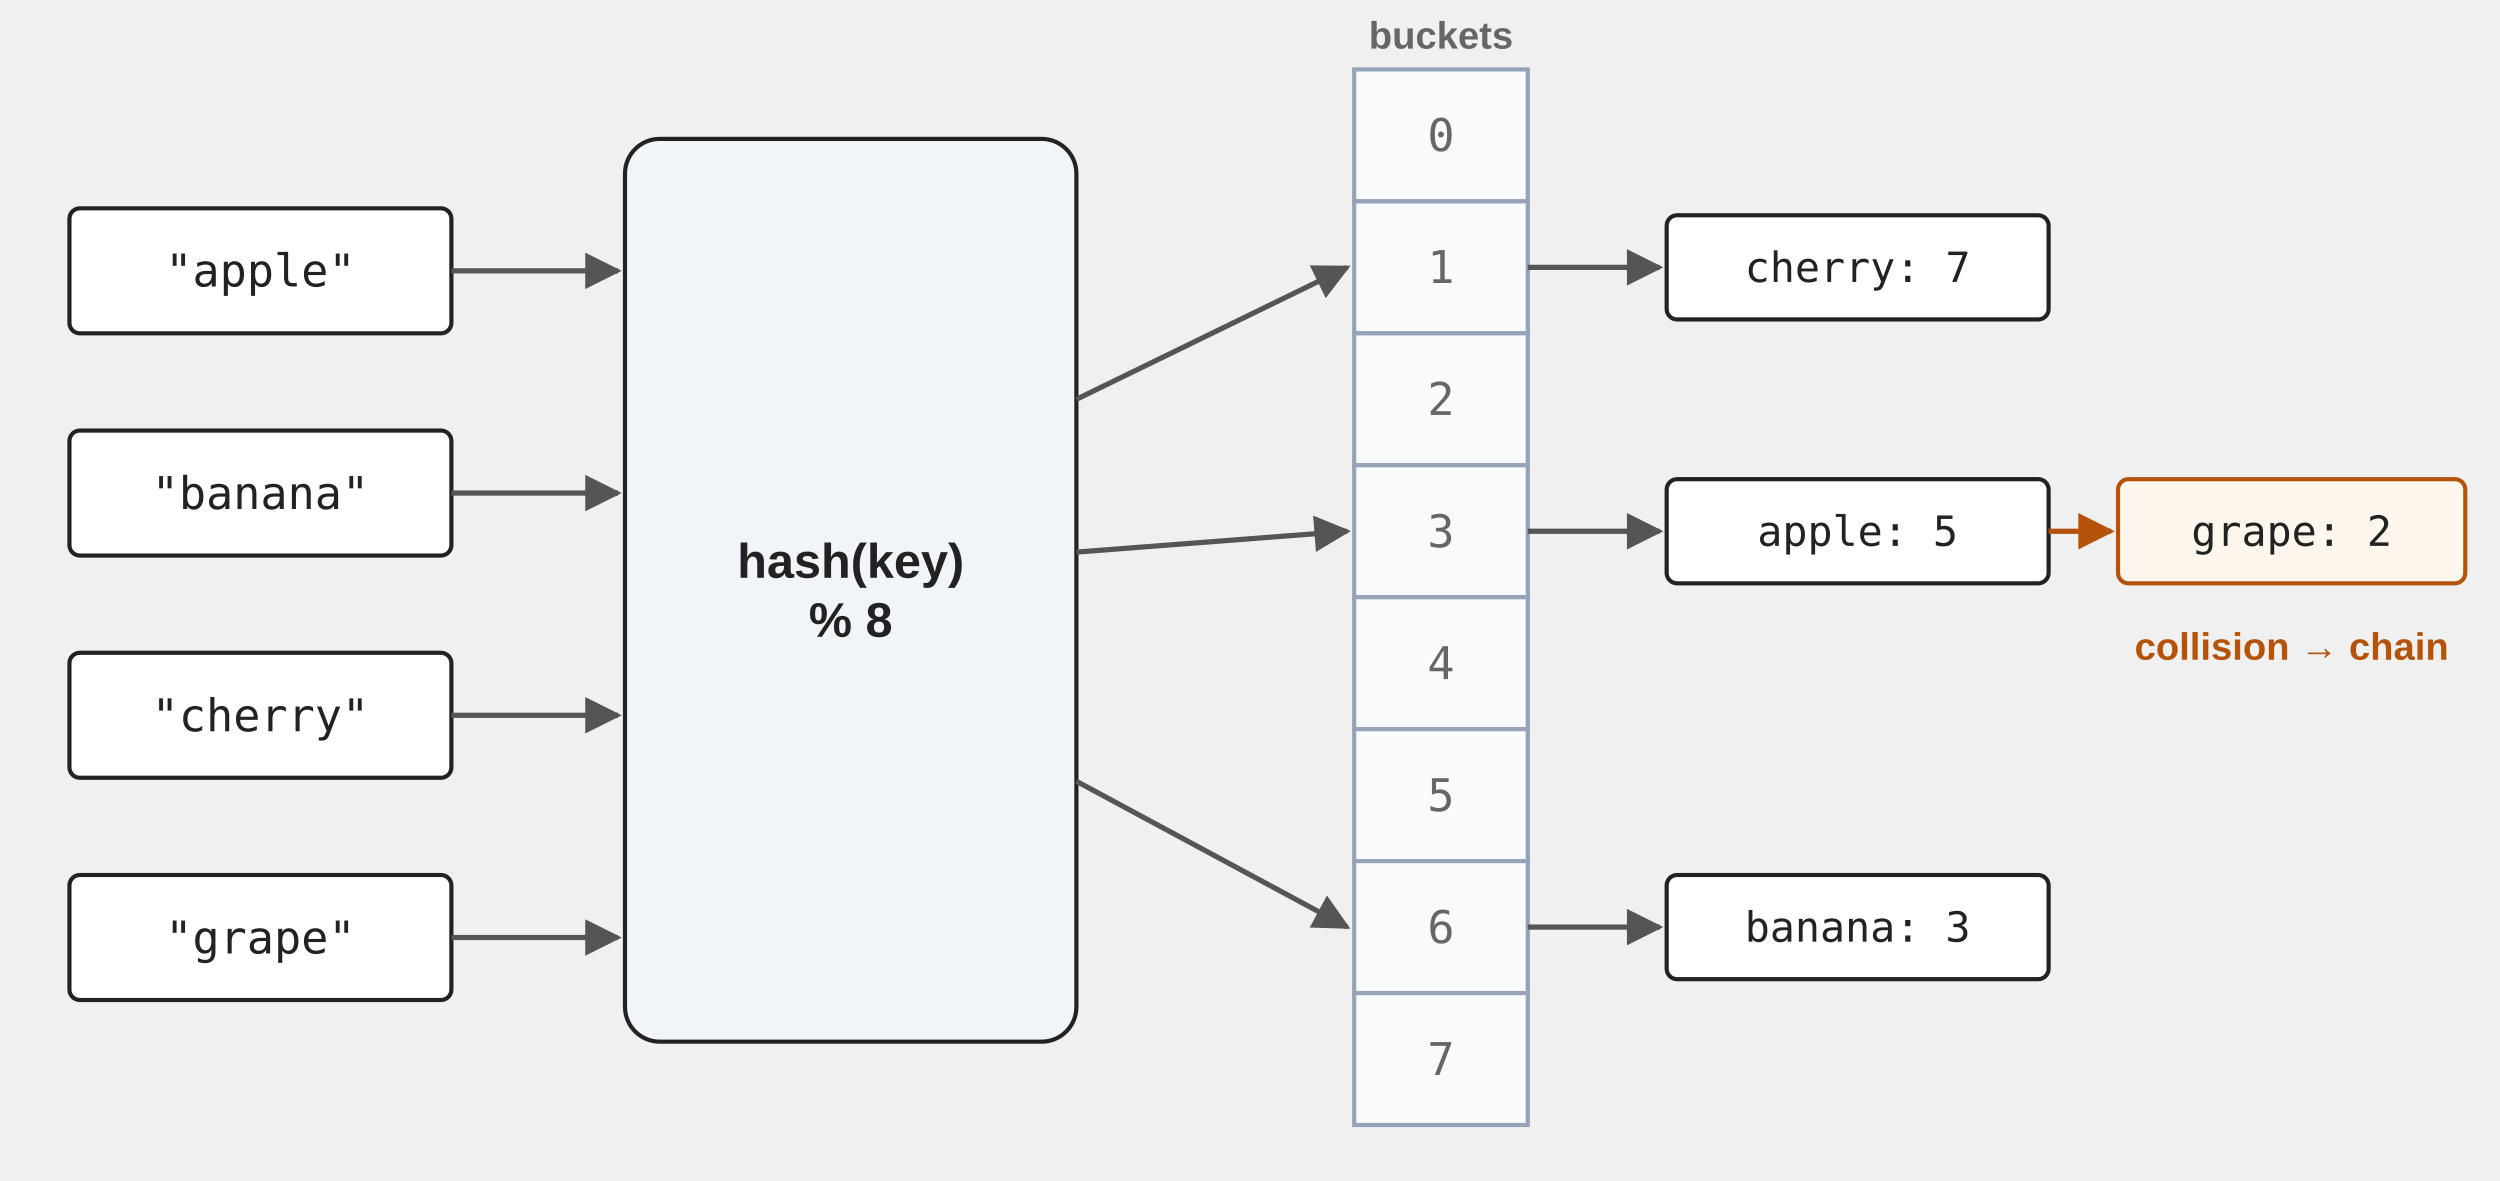
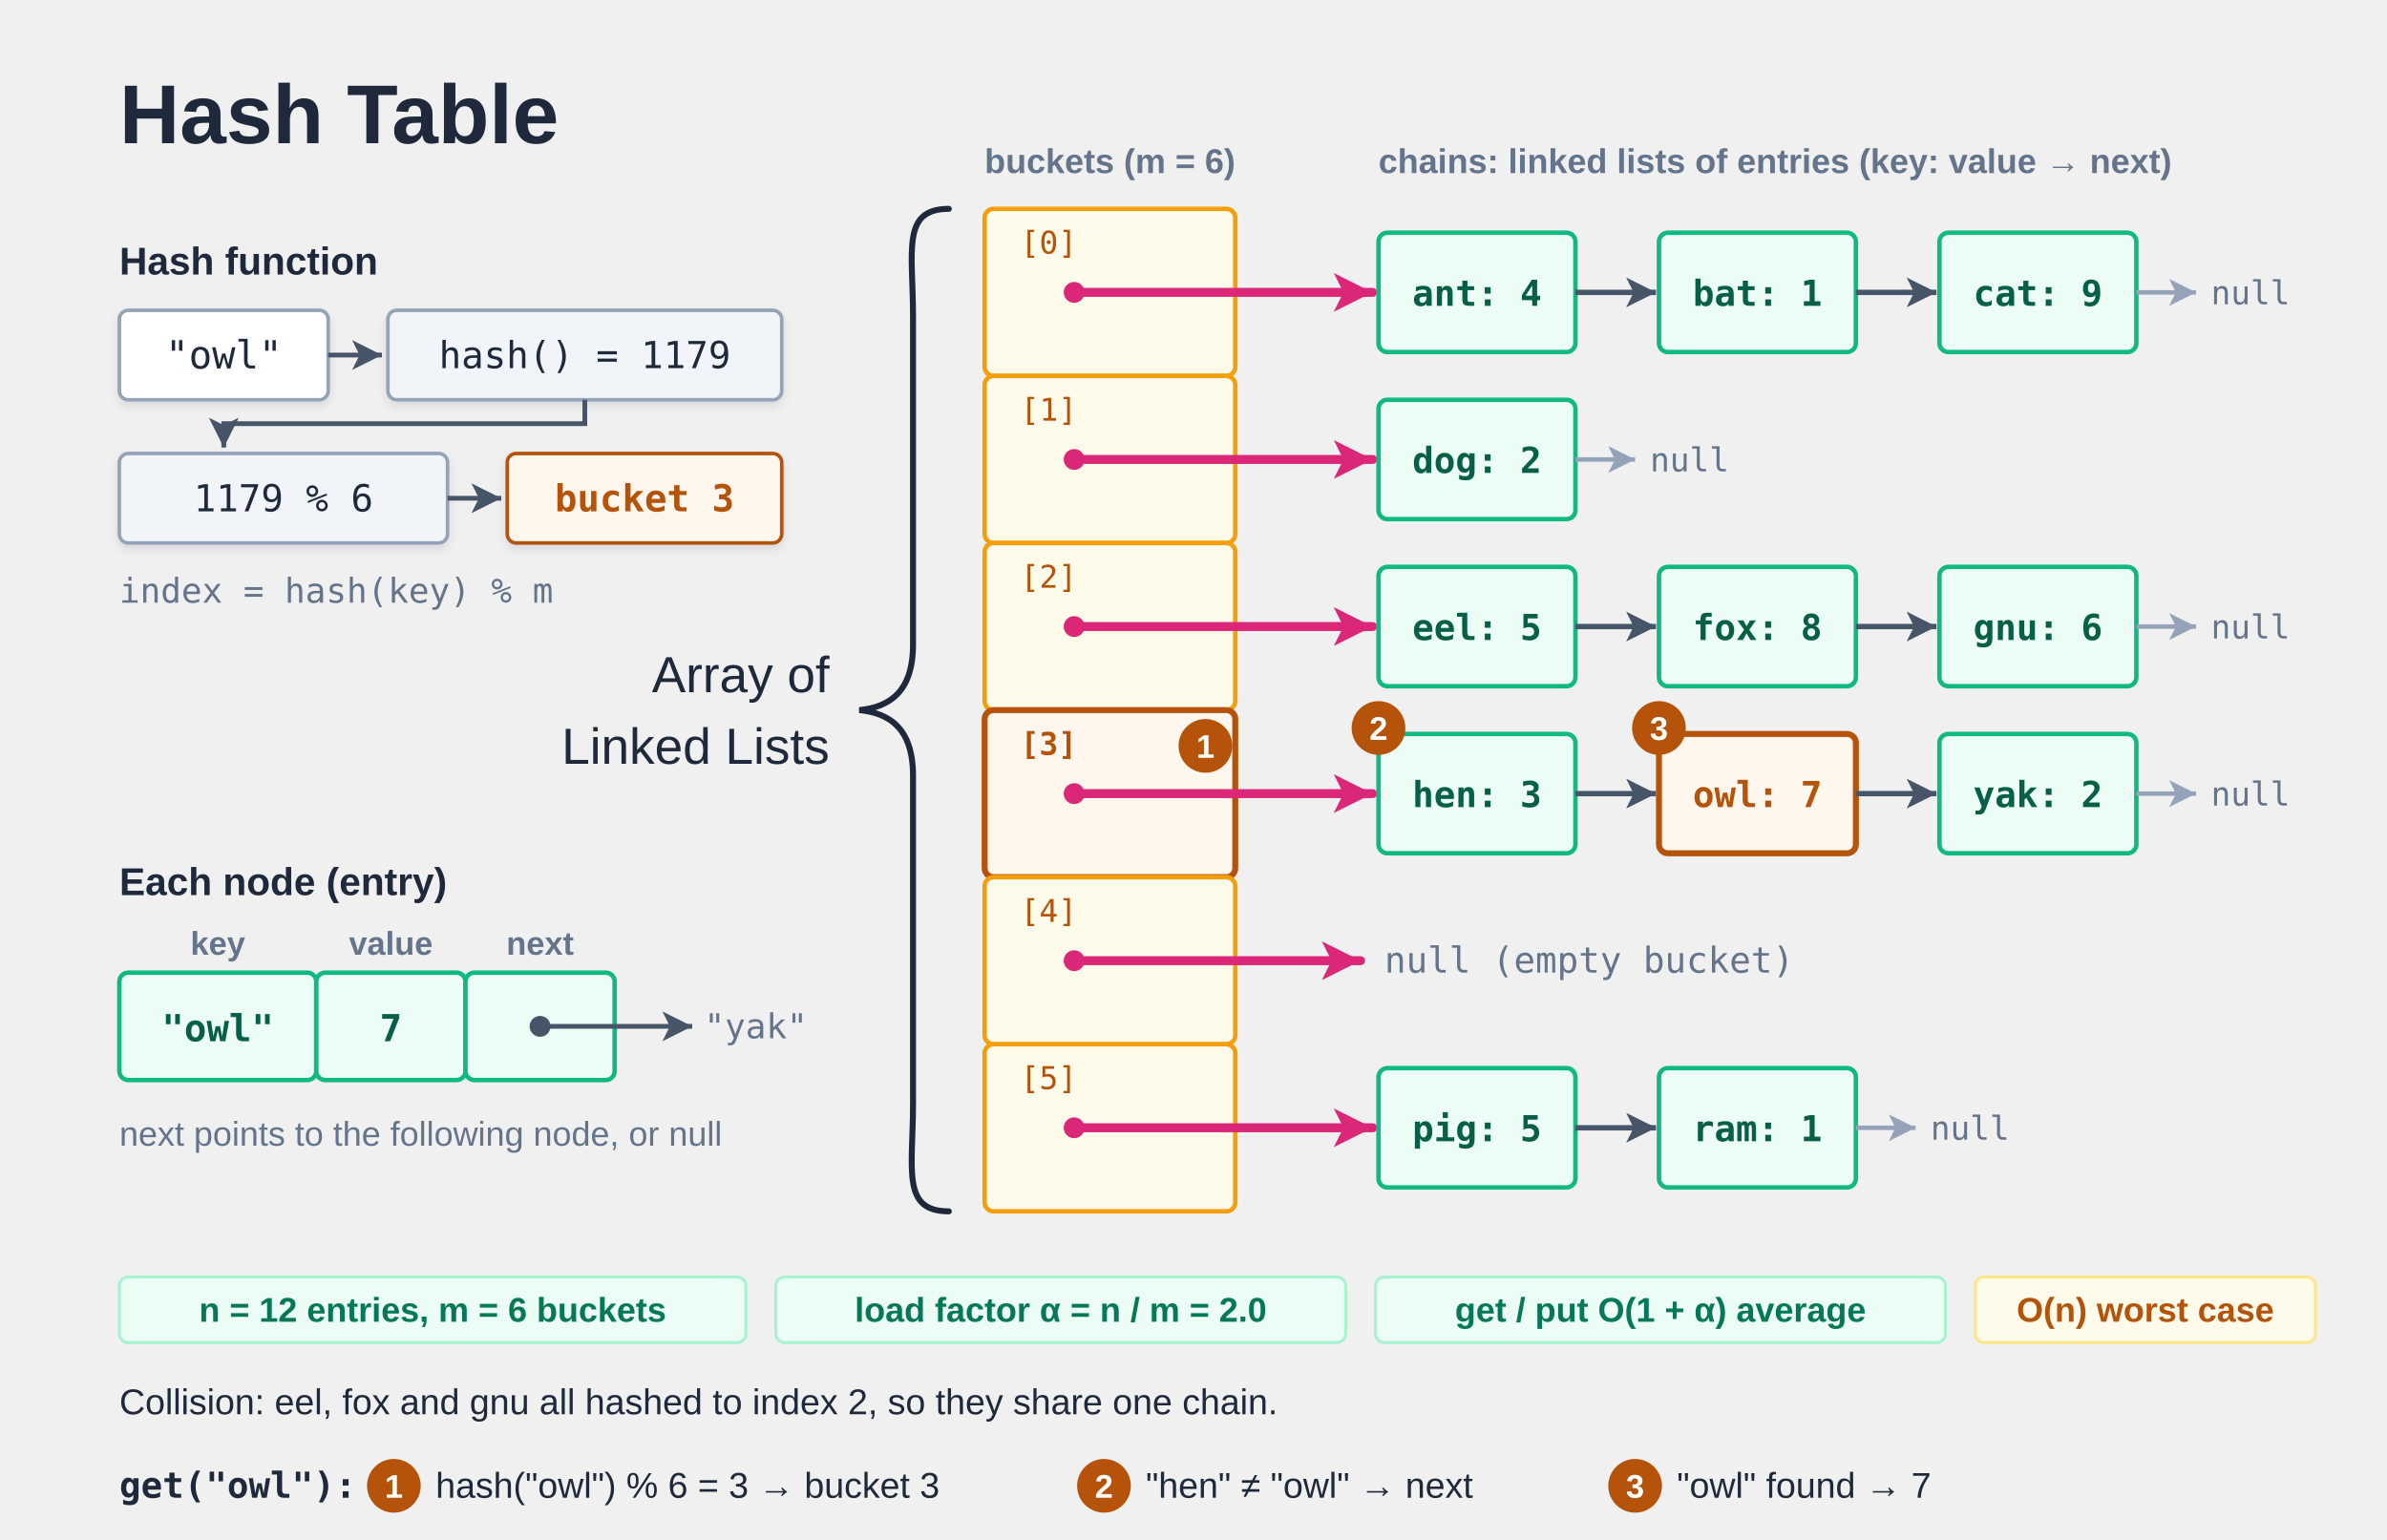
- <svg xmlns="http://www.w3.org/2000/svg" width="720" height="340" viewBox="0 0 720 340" role="img" aria-label="Hash table with chaining: keys apple, banana, cherry and grape pass through a hash function into 8 buckets; apple and grape both hash to bucket 3 and are chained in a list, cherry goes to bucket 1 and banana to bucket 6">
+ <svg xmlns="http://www.w3.org/2000/svg" width="800" height="516" viewBox="0 0 800 516" role="img" aria-label="Hash table as an array of linked lists: a vertical array of 6 buckets, each pointing to a linked list (chain) of key: value entries that ends in null. Bucket 0 chains ant, bat and cat; bucket 1 holds dog; bucket 2 chains eel, fox and gnu, which collided on index 2; bucket 3 chains hen, owl and yak; bucket 4 is empty; bucket 5 chains pig and ram. With 12 entries in 6 buckets the load factor is 2.0, so get and put take O(1 + load factor) on average and O(n) in the worst case. Looking up owl: hash it to bucket 3, skip hen, find owl with value 7. Side panels show the hash step (owl hashes to 1179, and 1179 % 6 = 3) and the three fields of a node: key, value and a next pointer">
  <defs>
    <marker id="ht-a" viewBox="0 0 10 10" refX="9" refY="5" markerWidth="7" markerHeight="7" orient="auto-start-reverse">
-       <path d="M0 0 L10 5 L0 10 Z" fill="#555555" />
+       <path d="M0 0 L10 5 L0 10 Z" fill="#7C8DA6" />
    </marker>
    <marker id="ht-h" viewBox="0 0 10 10" refX="9" refY="5" markerWidth="7" markerHeight="7" orient="auto-start-reverse">
      <path d="M0 0 L10 5 L0 10 Z" fill="#B45309" />
    </marker>
+     <filter id="ht-s" x="-10%" y="-15%" width="120%" height="150%">
+       <feDropShadow dx="0" dy="1.5" stdDeviation="1.5" flood-color="#0F172A" flood-opacity="0.10" />
+     </filter>
  </defs>
-   <rect x="20" y="60" width="110" height="36" rx="3" fill="#FFFFFF" stroke="#222222" stroke-width="1.2" />
-   <text x="75.0" y="82.5" text-anchor="middle" font-family="ui-monospace, Consolas, monospace" font-size="13" font-weight="400" fill="#222222">"apple"</text>
-   <path d="M130 78 H178" fill="none" stroke="#555555" stroke-width="1.5" marker-end="url(#ht-a)" />
-   <rect x="20" y="124" width="110" height="36" rx="3" fill="#FFFFFF" stroke="#222222" stroke-width="1.2" />
-   <text x="75.0" y="146.6" text-anchor="middle" font-family="ui-monospace, Consolas, monospace" font-size="13" font-weight="400" fill="#222222">"banana"</text>
-   <path d="M130 142 H178" fill="none" stroke="#555555" stroke-width="1.5" marker-end="url(#ht-a)" />
-   <rect x="20" y="188" width="110" height="36" rx="3" fill="#FFFFFF" stroke="#222222" stroke-width="1.2" />
-   <text x="75.0" y="210.6" text-anchor="middle" font-family="ui-monospace, Consolas, monospace" font-size="13" font-weight="400" fill="#222222">"cherry"</text>
-   <path d="M130 206 H178" fill="none" stroke="#555555" stroke-width="1.5" marker-end="url(#ht-a)" />
-   <rect x="20" y="252" width="110" height="36" rx="3" fill="#FFFFFF" stroke="#222222" stroke-width="1.2" />
-   <text x="75.0" y="274.6" text-anchor="middle" font-family="ui-monospace, Consolas, monospace" font-size="13" font-weight="400" fill="#222222">"grape"</text>
-   <path d="M130 270 H178" fill="none" stroke="#555555" stroke-width="1.5" marker-end="url(#ht-a)" />
-   <rect x="180" y="40" width="130" height="260" rx="10" fill="#F1F5F9" stroke="#222222" stroke-width="1.2" />
-   <text x="245.0" y="166.4" text-anchor="middle" font-family="system-ui, -apple-system, 'Segoe UI', Arial, sans-serif" font-size="14" font-weight="600" fill="#222222">hash(key)</text>
-   <text x="245.0" y="183.4" text-anchor="middle" font-family="system-ui, -apple-system, 'Segoe UI', Arial, sans-serif" font-size="14" font-weight="600" fill="#222222">% 8</text>
-   <text x="415" y="14" text-anchor="middle" font-family="system-ui, -apple-system, 'Segoe UI', Arial, sans-serif" font-size="11" font-weight="600" fill="#666666">buckets</text>
-   <rect x="390" y="20" width="50" height="38" rx="0" fill="#F8FAFC" stroke="#94A3B8" stroke-width="1.2" />
-   <text x="415.0" y="43.5" text-anchor="middle" font-family="ui-monospace, Consolas, monospace" font-size="13" font-weight="400" fill="#666666">0</text>
-   <rect x="390" y="58" width="50" height="38" rx="0" fill="#F8FAFC" stroke="#94A3B8" stroke-width="1.2" />
-   <text x="415.0" y="81.5" text-anchor="middle" font-family="ui-monospace, Consolas, monospace" font-size="13" font-weight="400" fill="#666666">1</text>
-   <rect x="390" y="96" width="50" height="38" rx="0" fill="#F8FAFC" stroke="#94A3B8" stroke-width="1.2" />
-   <text x="415.0" y="119.5" text-anchor="middle" font-family="ui-monospace, Consolas, monospace" font-size="13" font-weight="400" fill="#666666">2</text>
-   <rect x="390" y="134" width="50" height="38" rx="0" fill="#F8FAFC" stroke="#94A3B8" stroke-width="1.2" />
-   <text x="415.0" y="157.6" text-anchor="middle" font-family="ui-monospace, Consolas, monospace" font-size="13" font-weight="400" fill="#666666">3</text>
-   <rect x="390" y="172" width="50" height="38" rx="0" fill="#F8FAFC" stroke="#94A3B8" stroke-width="1.2" />
-   <text x="415.0" y="195.6" text-anchor="middle" font-family="ui-monospace, Consolas, monospace" font-size="13" font-weight="400" fill="#666666">4</text>
-   <rect x="390" y="210" width="50" height="38" rx="0" fill="#F8FAFC" stroke="#94A3B8" stroke-width="1.2" />
-   <text x="415.0" y="233.6" text-anchor="middle" font-family="ui-monospace, Consolas, monospace" font-size="13" font-weight="400" fill="#666666">5</text>
-   <rect x="390" y="248" width="50" height="38" rx="0" fill="#F8FAFC" stroke="#94A3B8" stroke-width="1.2" />
-   <text x="415.0" y="271.6" text-anchor="middle" font-family="ui-monospace, Consolas, monospace" font-size="13" font-weight="400" fill="#666666">6</text>
-   <rect x="390" y="286" width="50" height="38" rx="0" fill="#F8FAFC" stroke="#94A3B8" stroke-width="1.2" />
-   <text x="415.0" y="309.6" text-anchor="middle" font-family="ui-monospace, Consolas, monospace" font-size="13" font-weight="400" fill="#666666">7</text>
-   <path d="M310 115.0 L388 77" fill="none" stroke="#555555" stroke-width="1.5" marker-end="url(#ht-a)" />
-   <path d="M310 159.0 L388 153" fill="none" stroke="#555555" stroke-width="1.5" marker-end="url(#ht-a)" />
-   <path d="M310 225.0 L388 267" fill="none" stroke="#555555" stroke-width="1.5" marker-end="url(#ht-a)" />
-   <rect x="480" y="62" width="110" height="30" rx="3" fill="#FFFFFF" stroke="#222222" stroke-width="1.2" />
-   <text x="535.0" y="81.2" text-anchor="middle" font-family="ui-monospace, Consolas, monospace" font-size="12" font-weight="400" fill="#222222">cherry: 7</text>
-   <rect x="480" y="138" width="110" height="30" rx="3" fill="#FFFFFF" stroke="#222222" stroke-width="1.2" />
-   <text x="535.0" y="157.2" text-anchor="middle" font-family="ui-monospace, Consolas, monospace" font-size="12" font-weight="400" fill="#222222">apple: 5</text>
-   <rect x="610" y="138" width="100" height="30" rx="3" fill="#FFF7ED" stroke="#B45309" stroke-width="1.2" />
-   <text x="660.0" y="157.2" text-anchor="middle" font-family="ui-monospace, Consolas, monospace" font-size="12" font-weight="400" fill="#222222">grape: 2</text>
-   <rect x="480" y="252" width="110" height="30" rx="3" fill="#FFFFFF" stroke="#222222" stroke-width="1.2" />
-   <text x="535.0" y="271.2" text-anchor="middle" font-family="ui-monospace, Consolas, monospace" font-size="12" font-weight="400" fill="#222222">banana: 3</text>
-   <path d="M440 77 H478" fill="none" stroke="#555555" stroke-width="1.5" marker-end="url(#ht-a)" />
-   <path d="M440 153 H478" fill="none" stroke="#555555" stroke-width="1.5" marker-end="url(#ht-a)" />
-   <path d="M440 267 H478" fill="none" stroke="#555555" stroke-width="1.5" marker-end="url(#ht-a)" />
-   <path d="M590 153 H608" fill="none" stroke="#B45309" stroke-width="1.5" marker-end="url(#ht-h)" />
-   <text x="660" y="190" text-anchor="middle" font-family="system-ui, -apple-system, 'Segoe UI', Arial, sans-serif" font-size="11" font-weight="600" fill="#B45309">collision → chain</text>
+   <text x="40" y="48" text-anchor="start" font-family="system-ui, -apple-system, 'Segoe UI', Arial, sans-serif" font-size="28" font-weight="600" fill="#1E293B">Hash Table</text>
+   <text x="372" y="58" text-anchor="middle" font-family="system-ui, -apple-system, 'Segoe UI', Arial, sans-serif" font-size="11.5" font-weight="600" fill="#64748B">buckets (m = 6)</text>
+   <text x="462" y="58" text-anchor="start" font-family="system-ui, -apple-system, 'Segoe UI', Arial, sans-serif" font-size="11.5" font-weight="600" fill="#64748B">chains: linked lists of entries (key: value → next)</text>
+   <text x="278" y="232" text-anchor="end" font-family="system-ui, -apple-system, 'Segoe UI', Arial, sans-serif" font-size="17" font-weight="400" fill="#1E293B">Array of</text>
+   <text x="278" y="256" text-anchor="end" font-family="system-ui, -apple-system, 'Segoe UI', Arial, sans-serif" font-size="17" font-weight="400" fill="#1E293B">Linked Lists</text>
+   <path d="M318 70 C302 70 306 84 306 106 L306 216 C306 232 298 237 288 238 C298 239 306 244 306 260 L306 370 C306 392 302 406 318 406" fill="none" stroke="#1E293B" stroke-width="2" stroke-linecap="round" />
+   <defs>
+     <marker id="ht-p" viewBox="0 0 10 10" refX="10" refY="5" markerUnits="userSpaceOnUse" markerWidth="13" markerHeight="13" orient="auto">
+       <path d="M0 0 L10 5 L0 10 L2.5 5 Z" fill="#DB2777" />
+     </marker>
+     <marker id="ht-k" viewBox="0 0 10 10" refX="10" refY="5" markerUnits="userSpaceOnUse" markerWidth="10" markerHeight="10" orient="auto">
+       <path d="M0 0 L10 5 L0 10 L2.5 5 Z" fill="#475569" />
+     </marker>
+     <marker id="ht-g" viewBox="0 0 10 10" refX="10" refY="5" markerUnits="userSpaceOnUse" markerWidth="9" markerHeight="9" orient="auto">
+       <path d="M0 0 L10 5 L0 10 L2.5 5 Z" fill="#94A3B8" />
+     </marker>
+   </defs>
+   <text x="40" y="92" text-anchor="start" font-family="system-ui, -apple-system, 'Segoe UI', Arial, sans-serif" font-size="13" font-weight="650" fill="#1E293B">Hash function</text>
+   <rect x="40" y="104" width="70" height="30" rx="3" fill="#FFFFFF" stroke="#94A3B8" stroke-width="1.2" filter="url(#ht-s)" />
+   <text x="75.0" y="123.5" text-anchor="middle" font-family="ui-monospace, Consolas, monospace" font-size="13" font-weight="400" fill="#1E293B">"owl"</text>
+   <path d="M110 119 H128" stroke="#475569" stroke-width="1.6" marker-end="url(#ht-k)" />
+   <rect x="130" y="104" width="132" height="30" rx="3" fill="#F1F5F9" stroke="#94A3B8" stroke-width="1.2" filter="url(#ht-s)" />
+   <text x="196.0" y="123.4" text-anchor="middle" font-family="ui-monospace, Consolas, monospace" font-size="12.5" font-weight="400" fill="#1E293B">hash() = 1179</text>
+   <path d="M196 134 V142 H75 V150" fill="none" stroke="#475569" stroke-width="1.6" marker-end="url(#ht-k)" />
+   <rect x="40" y="152" width="110" height="30" rx="3" fill="#F1F5F9" stroke="#94A3B8" stroke-width="1.2" filter="url(#ht-s)" />
+   <text x="95.0" y="171.4" text-anchor="middle" font-family="ui-monospace, Consolas, monospace" font-size="12.5" font-weight="400" fill="#1E293B">1179 % 6</text>
+   <path d="M150 167 H168" stroke="#475569" stroke-width="1.6" marker-end="url(#ht-k)" />
+   <rect x="170" y="152" width="92" height="30" rx="3" fill="#FFF7ED" stroke="#B45309" stroke-width="1.2" filter="url(#ht-s)" />
+   <text x="216.0" y="171.4" text-anchor="middle" font-family="ui-monospace, Consolas, monospace" font-size="12.5" font-weight="700" fill="#B45309">bucket 3</text>
+   <text x="40" y="202" text-anchor="start" font-family="ui-monospace, Consolas, monospace" font-size="11.5" font-weight="400" fill="#64748B">index = hash(key) % m</text>
+   <text x="40" y="300" text-anchor="start" font-family="system-ui, -apple-system, 'Segoe UI', Arial, sans-serif" font-size="13" font-weight="650" fill="#1E293B">Each node (entry)</text>
+   <text x="73.0" y="320" text-anchor="middle" font-family="system-ui, -apple-system, 'Segoe UI', Arial, sans-serif" font-size="11" font-weight="600" fill="#64748B">key</text>
+   <rect x="40" y="326" width="66" height="36" rx="3" fill="#ECFDF5" stroke="#10B981" stroke-width="1.5" />
+   <text x="73.0" y="349" text-anchor="middle" font-family="ui-monospace, Consolas, monospace" font-size="12.5" font-weight="600" fill="#065F46">"owl"</text>
+   <text x="131.0" y="320" text-anchor="middle" font-family="system-ui, -apple-system, 'Segoe UI', Arial, sans-serif" font-size="11" font-weight="600" fill="#64748B">value</text>
+   <rect x="106" y="326" width="50" height="36" rx="3" fill="#ECFDF5" stroke="#10B981" stroke-width="1.5" />
+   <text x="131.0" y="349" text-anchor="middle" font-family="ui-monospace, Consolas, monospace" font-size="12.5" font-weight="600" fill="#065F46">7</text>
+   <text x="181.0" y="320" text-anchor="middle" font-family="system-ui, -apple-system, 'Segoe UI', Arial, sans-serif" font-size="11" font-weight="600" fill="#64748B">next</text>
+   <rect x="156" y="326" width="50" height="36" rx="3" fill="#ECFDF5" stroke="#10B981" stroke-width="1.5" />
+   <circle cx="181" cy="344" r="3.5" fill="#475569" />
+   <path d="M181 344 H232" stroke="#475569" stroke-width="1.6" marker-end="url(#ht-k)" />
+   <text x="236" y="348" text-anchor="start" font-family="ui-monospace, Consolas, monospace" font-size="11.5" font-weight="400" fill="#64748B">"yak"</text>
+   <text x="40" y="384" text-anchor="start" font-family="system-ui, -apple-system, 'Segoe UI', Arial, sans-serif" font-size="11.5" font-weight="400" fill="#64748B">next points to the following node, or null</text>
+   <rect x="330" y="70" width="84" height="56" rx="3" fill="#FFFBEB" stroke="#F59E0B" stroke-width="1.5" />
+   <text x="342" y="85" text-anchor="start" font-family="ui-monospace, Consolas, monospace" font-size="10.5" font-weight="400" fill="#B45309">[0]</text>
+   <circle cx="360" cy="98.0" r="3.5" fill="#DB2777" />
+   <path d="M360 98.0 H460" stroke="#DB2777" stroke-width="3" stroke-linecap="round" marker-end="url(#ht-p)" />
+   <rect x="462" y="78.0" width="66" height="40" rx="3" fill="#ECFDF5" stroke="#10B981" stroke-width="1.5" />
+   <text x="495.0" y="102.5" text-anchor="middle" font-family="ui-monospace, Consolas, monospace" font-size="12" font-weight="600" fill="#065F46">ant: 4</text>
+   <path d="M528 98.0 H555" stroke="#475569" stroke-width="1.8" marker-end="url(#ht-k)" />
+   <rect x="556" y="78.0" width="66" height="40" rx="3" fill="#ECFDF5" stroke="#10B981" stroke-width="1.5" />
+   <text x="589.0" y="102.5" text-anchor="middle" font-family="ui-monospace, Consolas, monospace" font-size="12" font-weight="600" fill="#065F46">bat: 1</text>
+   <path d="M622 98.0 H649" stroke="#475569" stroke-width="1.8" marker-end="url(#ht-k)" />
+   <rect x="650" y="78.0" width="66" height="40" rx="3" fill="#ECFDF5" stroke="#10B981" stroke-width="1.5" />
+   <text x="683.0" y="102.5" text-anchor="middle" font-family="ui-monospace, Consolas, monospace" font-size="12" font-weight="600" fill="#065F46">cat: 9</text>
+   <path d="M716 98.0 H736" stroke="#94A3B8" stroke-width="1.5" marker-end="url(#ht-g)" />
+   <text x="741" y="102.0" text-anchor="start" font-family="ui-monospace, Consolas, monospace" font-size="11" font-weight="400" fill="#64748B">null</text>
+   <rect x="330" y="126" width="84" height="56" rx="3" fill="#FFFBEB" stroke="#F59E0B" stroke-width="1.5" />
+   <text x="342" y="141" text-anchor="start" font-family="ui-monospace, Consolas, monospace" font-size="10.5" font-weight="400" fill="#B45309">[1]</text>
+   <circle cx="360" cy="154.0" r="3.5" fill="#DB2777" />
+   <path d="M360 154.0 H460" stroke="#DB2777" stroke-width="3" stroke-linecap="round" marker-end="url(#ht-p)" />
+   <rect x="462" y="134.0" width="66" height="40" rx="3" fill="#ECFDF5" stroke="#10B981" stroke-width="1.5" />
+   <text x="495.0" y="158.5" text-anchor="middle" font-family="ui-monospace, Consolas, monospace" font-size="12" font-weight="600" fill="#065F46">dog: 2</text>
+   <path d="M528 154.0 H548" stroke="#94A3B8" stroke-width="1.5" marker-end="url(#ht-g)" />
+   <text x="553" y="158.0" text-anchor="start" font-family="ui-monospace, Consolas, monospace" font-size="11" font-weight="400" fill="#64748B">null</text>
+   <rect x="330" y="182" width="84" height="56" rx="3" fill="#FFFBEB" stroke="#F59E0B" stroke-width="1.5" />
+   <text x="342" y="197" text-anchor="start" font-family="ui-monospace, Consolas, monospace" font-size="10.5" font-weight="400" fill="#B45309">[2]</text>
+   <circle cx="360" cy="210.0" r="3.5" fill="#DB2777" />
+   <path d="M360 210.0 H460" stroke="#DB2777" stroke-width="3" stroke-linecap="round" marker-end="url(#ht-p)" />
+   <rect x="462" y="190.0" width="66" height="40" rx="3" fill="#ECFDF5" stroke="#10B981" stroke-width="1.5" />
+   <text x="495.0" y="214.5" text-anchor="middle" font-family="ui-monospace, Consolas, monospace" font-size="12" font-weight="600" fill="#065F46">eel: 5</text>
+   <path d="M528 210.0 H555" stroke="#475569" stroke-width="1.8" marker-end="url(#ht-k)" />
+   <rect x="556" y="190.0" width="66" height="40" rx="3" fill="#ECFDF5" stroke="#10B981" stroke-width="1.5" />
+   <text x="589.0" y="214.5" text-anchor="middle" font-family="ui-monospace, Consolas, monospace" font-size="12" font-weight="600" fill="#065F46">fox: 8</text>
+   <path d="M622 210.0 H649" stroke="#475569" stroke-width="1.8" marker-end="url(#ht-k)" />
+   <rect x="650" y="190.0" width="66" height="40" rx="3" fill="#ECFDF5" stroke="#10B981" stroke-width="1.5" />
+   <text x="683.0" y="214.5" text-anchor="middle" font-family="ui-monospace, Consolas, monospace" font-size="12" font-weight="600" fill="#065F46">gnu: 6</text>
+   <path d="M716 210.0 H736" stroke="#94A3B8" stroke-width="1.5" marker-end="url(#ht-g)" />
+   <text x="741" y="214.0" text-anchor="start" font-family="ui-monospace, Consolas, monospace" font-size="11" font-weight="400" fill="#64748B">null</text>
+   <rect x="330" y="238" width="84" height="56" rx="3" fill="#FFF7ED" stroke="#B45309" stroke-width="2" />
+   <text x="342" y="253" text-anchor="start" font-family="ui-monospace, Consolas, monospace" font-size="10.5" font-weight="700" fill="#B45309">[3]</text>
+   <circle cx="360" cy="266.0" r="3.5" fill="#DB2777" />
+   <path d="M360 266.0 H460" stroke="#DB2777" stroke-width="3" stroke-linecap="round" marker-end="url(#ht-p)" />
+   <rect x="462" y="246.0" width="66" height="40" rx="3" fill="#ECFDF5" stroke="#10B981" stroke-width="1.5" />
+   <text x="495.0" y="270.5" text-anchor="middle" font-family="ui-monospace, Consolas, monospace" font-size="12" font-weight="600" fill="#065F46">hen: 3</text>
+   <path d="M528 266.0 H555" stroke="#475569" stroke-width="1.8" marker-end="url(#ht-k)" />
+   <rect x="556" y="246.0" width="66" height="40" rx="3" fill="#FFF7ED" stroke="#B45309" stroke-width="2" />
+   <text x="589.0" y="270.5" text-anchor="middle" font-family="ui-monospace, Consolas, monospace" font-size="12" font-weight="600" fill="#B45309">owl: 7</text>
+   <path d="M622 266.0 H649" stroke="#475569" stroke-width="1.8" marker-end="url(#ht-k)" />
+   <rect x="650" y="246.0" width="66" height="40" rx="3" fill="#ECFDF5" stroke="#10B981" stroke-width="1.5" />
+   <text x="683.0" y="270.5" text-anchor="middle" font-family="ui-monospace, Consolas, monospace" font-size="12" font-weight="600" fill="#065F46">yak: 2</text>
+   <path d="M716 266.0 H736" stroke="#94A3B8" stroke-width="1.5" marker-end="url(#ht-g)" />
+   <text x="741" y="270.0" text-anchor="start" font-family="ui-monospace, Consolas, monospace" font-size="11" font-weight="400" fill="#64748B">null</text>
+   <rect x="330" y="294" width="84" height="56" rx="3" fill="#FFFBEB" stroke="#F59E0B" stroke-width="1.5" />
+   <text x="342" y="309" text-anchor="start" font-family="ui-monospace, Consolas, monospace" font-size="10.5" font-weight="400" fill="#B45309">[4]</text>
+   <circle cx="360" cy="322.0" r="3.5" fill="#DB2777" />
+   <path d="M360 322.0 H456" stroke="#DB2777" stroke-width="3" stroke-linecap="round" marker-end="url(#ht-p)" />
+   <text x="464" y="326.0" text-anchor="start" font-family="ui-monospace, Consolas, monospace" font-size="12" font-weight="400" fill="#64748B">null  (empty bucket)</text>
+   <rect x="330" y="350" width="84" height="56" rx="3" fill="#FFFBEB" stroke="#F59E0B" stroke-width="1.5" />
+   <text x="342" y="365" text-anchor="start" font-family="ui-monospace, Consolas, monospace" font-size="10.5" font-weight="400" fill="#B45309">[5]</text>
+   <circle cx="360" cy="378.0" r="3.5" fill="#DB2777" />
+   <path d="M360 378.0 H460" stroke="#DB2777" stroke-width="3" stroke-linecap="round" marker-end="url(#ht-p)" />
+   <rect x="462" y="358.0" width="66" height="40" rx="3" fill="#ECFDF5" stroke="#10B981" stroke-width="1.5" />
+   <text x="495.0" y="382.5" text-anchor="middle" font-family="ui-monospace, Consolas, monospace" font-size="12" font-weight="600" fill="#065F46">pig: 5</text>
+   <path d="M528 378.0 H555" stroke="#475569" stroke-width="1.8" marker-end="url(#ht-k)" />
+   <rect x="556" y="358.0" width="66" height="40" rx="3" fill="#ECFDF5" stroke="#10B981" stroke-width="1.5" />
+   <text x="589.0" y="382.5" text-anchor="middle" font-family="ui-monospace, Consolas, monospace" font-size="12" font-weight="600" fill="#065F46">ram: 1</text>
+   <path d="M622 378.0 H642" stroke="#94A3B8" stroke-width="1.5" marker-end="url(#ht-g)" />
+   <text x="647" y="382.0" text-anchor="start" font-family="ui-monospace, Consolas, monospace" font-size="11" font-weight="400" fill="#64748B">null</text>
+   <circle cx="404" cy="250" r="9" fill="#B45309" />
+   <text x="404" y="254" text-anchor="middle" font-family="system-ui, -apple-system, 'Segoe UI', Arial, sans-serif" font-size="11" font-weight="700" fill="#FFFFFF">1</text>
+   <circle cx="462" cy="244.0" r="9" fill="#B45309" />
+   <text x="462" y="248.0" text-anchor="middle" font-family="system-ui, -apple-system, 'Segoe UI', Arial, sans-serif" font-size="11" font-weight="700" fill="#FFFFFF">2</text>
+   <circle cx="556" cy="244.0" r="9" fill="#B45309" />
+   <text x="556" y="248.0" text-anchor="middle" font-family="system-ui, -apple-system, 'Segoe UI', Arial, sans-serif" font-size="11" font-weight="700" fill="#FFFFFF">3</text>
+   <rect x="40" y="428" width="210" height="22" rx="3" fill="#ECFDF5" stroke="#A7F3D0" stroke-width="1" />
+   <text x="145.0" y="443" text-anchor="middle" font-family="system-ui, -apple-system, 'Segoe UI', Arial, sans-serif" font-size="11.5" font-weight="600" fill="#047857">n = 12 entries,  m = 6 buckets</text>
+   <rect x="260" y="428" width="191" height="22" rx="3" fill="#ECFDF5" stroke="#A7F3D0" stroke-width="1" />
+   <text x="355.5" y="443" text-anchor="middle" font-family="system-ui, -apple-system, 'Segoe UI', Arial, sans-serif" font-size="11.5" font-weight="600" fill="#047857">load factor α = n / m = 2.0</text>
+   <rect x="461" y="428" width="191" height="22" rx="3" fill="#ECFDF5" stroke="#A7F3D0" stroke-width="1" />
+   <text x="556.5" y="443" text-anchor="middle" font-family="system-ui, -apple-system, 'Segoe UI', Arial, sans-serif" font-size="11.5" font-weight="600" fill="#047857">get / put  O(1 + α) average</text>
+   <rect x="662" y="428" width="114" height="22" rx="3" fill="#FFFBEB" stroke="#FDE68A" stroke-width="1" />
+   <text x="719.0" y="443" text-anchor="middle" font-family="system-ui, -apple-system, 'Segoe UI', Arial, sans-serif" font-size="11.5" font-weight="600" fill="#B45309">O(n) worst case</text>
+   <text x="40" y="474" text-anchor="start" font-family="system-ui, -apple-system, 'Segoe UI', Arial, sans-serif" font-size="12" font-weight="400" fill="#1E293B">Collision: eel, fox and gnu all hashed to index 2, so they share one chain.</text>
+   <text x="40" y="502" text-anchor="start" font-family="ui-monospace, Consolas, monospace" font-size="12" font-weight="650" fill="#1E293B">get("owl"):</text>
+   <circle cx="132" cy="498" r="9" fill="#B45309" />
+   <text x="132" y="502" text-anchor="middle" font-family="system-ui, -apple-system, 'Segoe UI', Arial, sans-serif" font-size="11" font-weight="700" fill="#FFFFFF">1</text>
+   <text x="146" y="502" text-anchor="start" font-family="system-ui, -apple-system, 'Segoe UI', Arial, sans-serif" font-size="12" font-weight="400" fill="#1E293B">hash("owl") % 6 = 3 → bucket 3</text>
+   <circle cx="370" cy="498" r="9" fill="#B45309" />
+   <text x="370" y="502" text-anchor="middle" font-family="system-ui, -apple-system, 'Segoe UI', Arial, sans-serif" font-size="11" font-weight="700" fill="#FFFFFF">2</text>
+   <text x="384" y="502" text-anchor="start" font-family="system-ui, -apple-system, 'Segoe UI', Arial, sans-serif" font-size="12" font-weight="400" fill="#1E293B">"hen" ≠ "owl" → next</text>
+   <circle cx="548" cy="498" r="9" fill="#B45309" />
+   <text x="548" y="502" text-anchor="middle" font-family="system-ui, -apple-system, 'Segoe UI', Arial, sans-serif" font-size="11" font-weight="700" fill="#FFFFFF">3</text>
+   <text x="562" y="502" text-anchor="start" font-family="system-ui, -apple-system, 'Segoe UI', Arial, sans-serif" font-size="12" font-weight="400" fill="#1E293B">"owl" found → 7</text>
</svg>
